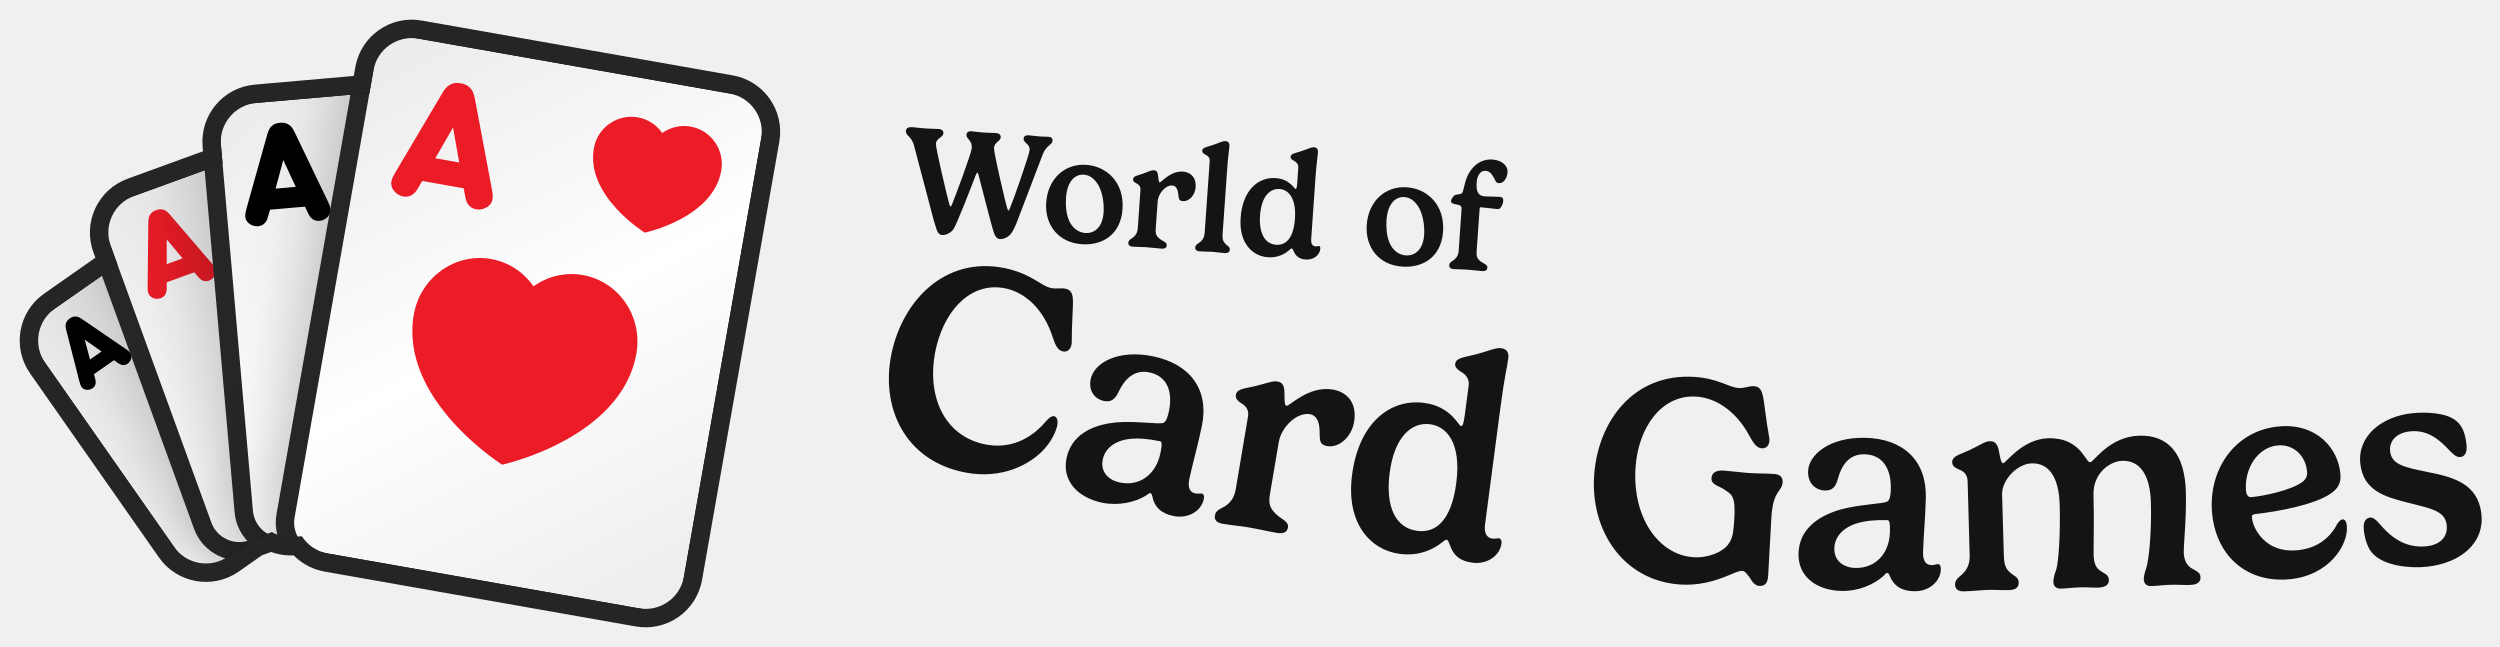
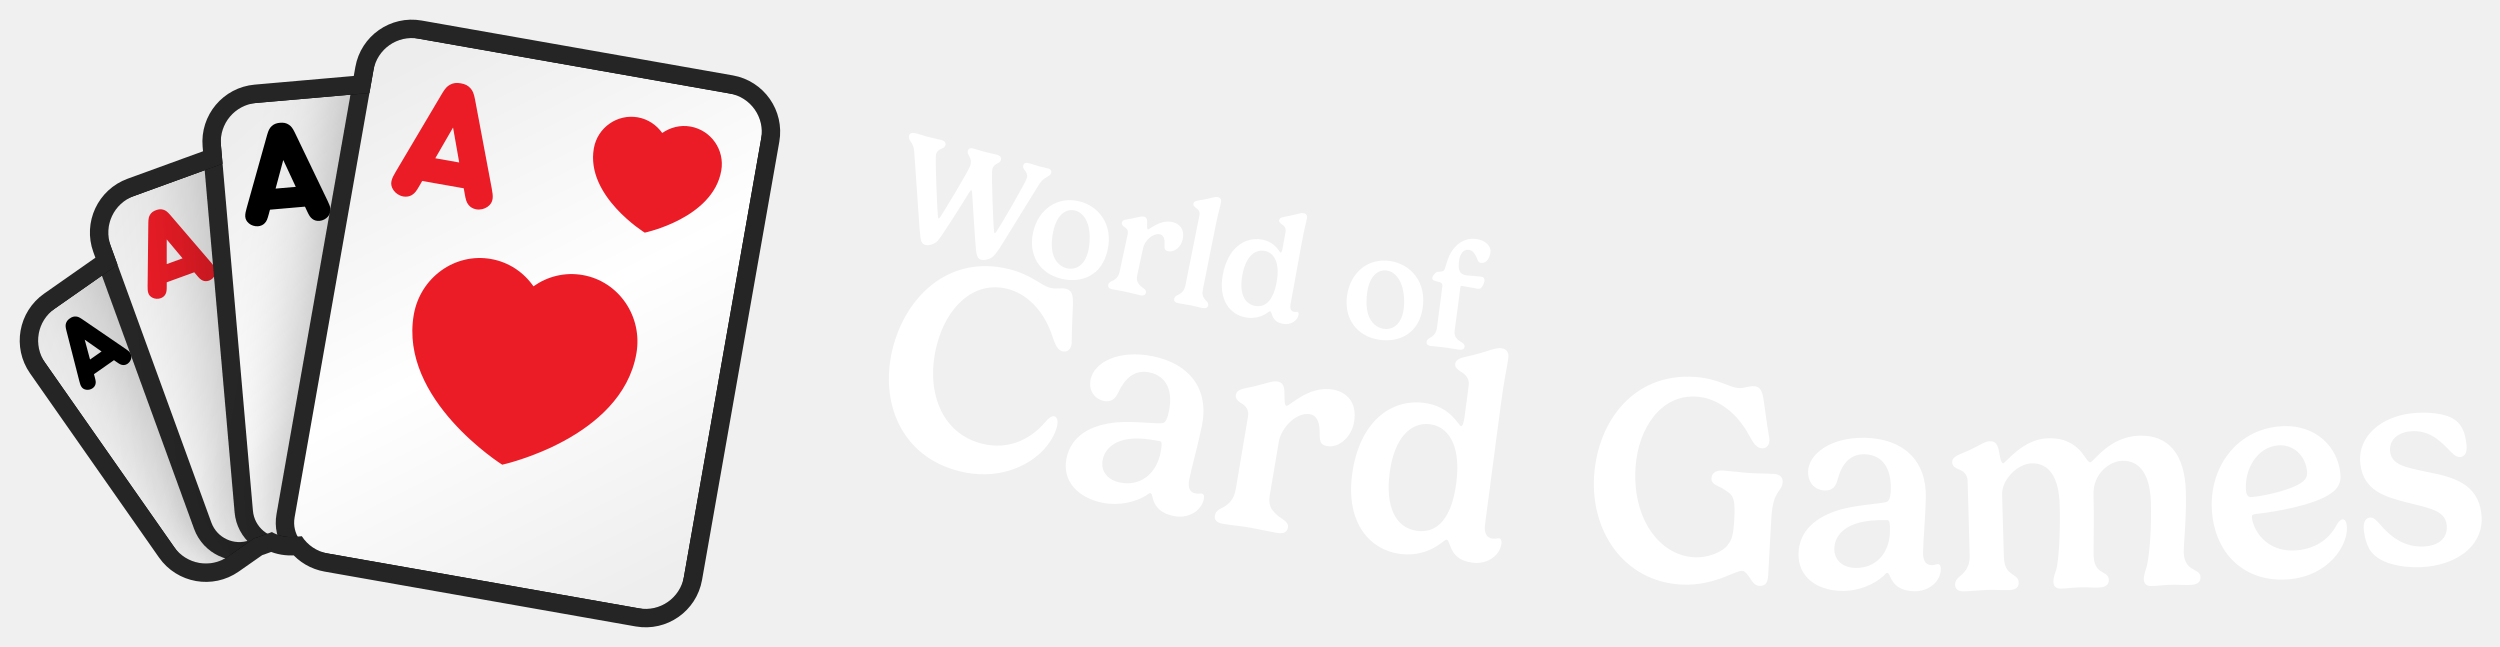
<svg xmlns="http://www.w3.org/2000/svg" xmlns:xlink="http://www.w3.org/1999/xlink" viewBox="-3 -3 409.77 106" width="409.77" height="106">
  <defs>
    <rect id="path-1" x="0" y="0" width="5464" height="1280" />
    <rect id="path-3" x="0" y="0" width="1279.966" height="1280" />
    <path d="M654.667,7.381 L1041.451,230.691 C1067.755,245.877 1076.767,279.512 1061.581,305.816 L747.051,850.597 C731.865,876.902 698.23,885.914 671.926,870.727 L285.142,647.418 C271.344,639.451 262.304,626.408 259.019,612.01 L248.673,609.238 C237.588,606.268 228.207,600.115 221.247,592.027 L200.473,592.025 C198.498,592.025 196.547,591.921 194.626,591.718 L151.468,603.281 C122.13,611.142 91.974,593.731 84.112,564.393 L1.886,257.522 C-5.975,228.183 11.436,198.027 40.774,190.166 L145.477,162.11 L145.477,133.795 C145.477,103.422 170.1,78.799 200.473,78.799 L333.867,78.799 L340.716,53.24 C348.577,23.901 378.734,6.491 408.072,14.352 L563.147,55.903 L579.542,27.511 C594.728,1.207 628.363,-7.806 654.667,7.381 Z" id="path-5" />
    <filter x="-59.0%" y="-44.4%" width="218.0%" height="188.8%" filterUnits="objectBoundingBox" id="filter-7">
      <feOffset dx="0" dy="0" in="SourceAlpha" result="shadowOffsetOuter1" />
      <feGaussianBlur stdDeviation="64" in="shadowOffsetOuter1" result="shadowBlurOuter1" />
      <feColorMatrix values="0 0 0 0 0   0 0 0 0 0   0 0 0 0 0  0 0 0 0.32 0" type="matrix" in="shadowBlurOuter1" result="shadowMatrixOuter1" />
      <feMerge>
        <feMergeNode in="shadowMatrixOuter1" />
        <feMergeNode in="SourceGraphic" />
      </feMerge>
    </filter>
    <linearGradient x1="21.639%" y1="0%" x2="78.361%" y2="100%" id="linearGradient-8">
      <stop stop-color="#EDEDED" offset="0%" />
      <stop stop-color="#FFFFFF" offset="50.295%" />
      <stop stop-color="#EEEEEE" offset="100%" />
    </linearGradient>
    <filter x="-49.2%" y="-37.0%" width="198.3%" height="174.0%" filterUnits="objectBoundingBox" id="filter-9">
      <feOffset dx="0" dy="0" in="SourceAlpha" result="shadowOffsetOuter1" />
      <feGaussianBlur stdDeviation="64" in="shadowOffsetOuter1" result="shadowBlurOuter1" />
      <feColorMatrix values="0 0 0 0 0   0 0 0 0 0   0 0 0 0 0  0 0 0 0.32 0" type="matrix" in="shadowBlurOuter1" result="shadowMatrixOuter1" />
      <feMerge>
        <feMergeNode in="shadowMatrixOuter1" />
        <feMergeNode in="SourceGraphic" />
      </feMerge>
    </filter>
    <linearGradient x1="21.639%" y1="0%" x2="78.361%" y2="100%" id="linearGradient-10">
      <stop stop-color="#EDEDED" offset="0%" />
      <stop stop-color="#FFFFFF" offset="50.295%" />
      <stop stop-color="#EEEEEE" offset="100%" />
    </linearGradient>
    <filter x="-41.0%" y="-30.9%" width="181.9%" height="161.7%" filterUnits="objectBoundingBox" id="filter-11">
      <feOffset dx="0" dy="0" in="SourceAlpha" result="shadowOffsetOuter1" />
      <feGaussianBlur stdDeviation="64" in="shadowOffsetOuter1" result="shadowBlurOuter1" />
      <feColorMatrix values="0 0 0 0 0   0 0 0 0 0   0 0 0 0 0  0 0 0 0.32 0" type="matrix" in="shadowBlurOuter1" result="shadowMatrixOuter1" />
      <feMerge>
        <feMergeNode in="shadowMatrixOuter1" />
        <feMergeNode in="SourceGraphic" />
      </feMerge>
    </filter>
    <linearGradient x1="21.639%" y1="0%" x2="78.361%" y2="100%" id="linearGradient-12">
      <stop stop-color="#EDEDED" offset="0%" />
      <stop stop-color="#FFFFFF" offset="50.295%" />
      <stop stop-color="#EEEEEE" offset="100%" />
    </linearGradient>
    <filter x="-34.1%" y="-25.7%" width="168.3%" height="151.4%" filterUnits="objectBoundingBox" id="filter-13">
      <feOffset dx="0" dy="0" in="SourceAlpha" result="shadowOffsetOuter1" />
      <feGaussianBlur stdDeviation="64" in="shadowOffsetOuter1" result="shadowBlurOuter1" />
      <feColorMatrix values="0 0 0 0 0   0 0 0 0 0   0 0 0 0 0  0 0 0 0.32 0" type="matrix" in="shadowBlurOuter1" result="shadowMatrixOuter1" />
      <feMerge>
        <feMergeNode in="shadowMatrixOuter1" />
        <feMergeNode in="SourceGraphic" />
      </feMerge>
    </filter>
    <linearGradient x1="21.639%" y1="0%" x2="78.361%" y2="100%" id="linearGradient-14">
      <stop stop-color="#EDEDED" offset="0%" />
      <stop stop-color="#FFFFFF" offset="50.295%" />
      <stop stop-color="#EEEEEE" offset="100%" />
    </linearGradient>
  </defs>
  <g transform="translate(-11.594,-23.478) scale(0.11594)">
    <mask id="mask-4" fill="white">
      <use xlink:href="#path-3" />
    </mask>
    <g id="Mask" />
    <g id="Group" stroke-width="1" fill-rule="evenodd" mask="url(#mask-4)">
      <g transform="translate(700.504, 678.0126) rotate(-20) translate(-700.504, -678.0126)translate(166.0272, 238.9585)">
        <g transform="translate(-0, -0)">
          <mask id="mask-6" fill="white">
            <use xlink:href="#path-5" />
          </mask>
          <path stroke="#252525" stroke-width="26" d="M661.167,-3.877 L1047.951,219.432 C1080.473,238.209 1091.616,279.794 1072.839,312.316 L758.31,857.097 C739.533,889.619 697.948,900.762 665.426,881.986 L278.642,658.676 C264.448,650.481 253.966,637.684 248.632,622.685 L245.308,621.795 C234.009,618.767 223.884,612.979 215.705,605.026 L200.473,605.025 C198.91,605.025 197.353,604.972 195.803,604.861 L154.833,615.838 C118.559,625.557 81.275,604.031 71.555,567.758 L-10.671,260.886 C-20.39,224.613 1.136,187.328 37.41,177.609 L132.477,152.135 L132.477,133.795 C132.477,96.242 162.92,65.799 200.473,65.799 L323.892,65.799 L328.159,49.875 C337.879,13.602 375.163,-7.925 411.436,1.795 L556.877,40.764 L568.283,21.011 C587.06,-11.511 628.645,-22.654 661.167,-3.877 Z" />
          <g mask="url(#mask-6)">
            <g transform="translate(-12.346, -20.1207)">
              <g id="small_spade_1" filter="url(#filter-7)" transform="translate(210.9129, 389.3938) rotate(-15) translate(-210.9129, -389.3938)translate(49.8576, 175.5497)">
                <rect id="Background" stroke="#252525" stroke-width="26" fill="url(#linearGradient-8)" x="-13" y="-13" width="348.11" height="453.688" rx="54.996" />
                <path d="M243.897,27.593 C243.897,27.593 294.439,46.921 294.501,83.212 C294.501,98.995 281.209,111.813 264.79,111.831 C259.556,111.836 254.629,110.478 250.35,108.157 L256.538,128.766 L231.229,128.766 L237.404,108.197 C233.153,110.517 228.26,111.881 223.047,111.892 C206.62,111.901 193.284,99.118 193.266,83.326 C193.205,47.045 243.897,27.593 243.897,27.593 Z" id="Spade-small" fill="#000000" />
                <path d="M24.778,103.856 L51.007,34.253 C52.733,29.769 54.044,27.838 56.046,26.251 C58.462,24.32 61.015,23.561 64.605,23.561 C68.194,23.561 70.748,24.32 73.164,26.251 C75.165,27.838 76.477,29.769 78.202,34.253 L104.431,103.856 C106.709,109.926 108.228,114.686 103.603,119.308 C101.463,121.446 98.219,122.895 94.906,122.895 C92.214,122.895 89.798,121.998 88.073,120.412 C86.002,118.549 85.105,116.687 83.31,111.72 L81.861,107.719 L47.349,107.719 L45.899,111.72 C44.105,116.687 43.207,118.549 41.137,120.412 C39.411,121.998 36.995,122.895 34.303,122.895 C30.99,122.895 27.746,121.446 25.606,119.308 C20.982,114.686 22.5,109.926 24.778,103.856 Z M74.544,87.576 L64.605,60.259 L54.665,87.576 L74.544,87.576 Z" id="A" fill="#000000" />
              </g>
              <g id="small_diamond_1" filter="url(#filter-9)" transform="translate(351.0898, 355.5329) rotate(-360) translate(-351.0898, -355.5329)translate(157.8235, 98.9199)">
                <rect id="Background" stroke="#252525" stroke-width="26" fill="url(#linearGradient-10)" x="-13" y="-13" width="412.533" height="539.226" rx="54.996" />
                <polygon id="Diamond-small" fill="#EB1B28" points="300.954 22.074 353.401 93.826 300.954 165.557 248.485 93.826" />
                <path d="M29.802,125.878 L61.277,42.355 C63.348,36.974 64.921,34.657 67.323,32.753 C70.222,30.435 73.287,29.524 77.594,29.524 C81.901,29.524 84.966,30.435 87.865,32.753 C90.267,34.657 91.841,36.974 93.911,42.355 L125.386,125.878 C128.119,133.163 129.942,138.875 124.392,144.421 C121.824,146.987 117.932,148.725 113.956,148.725 C110.725,148.725 107.826,147.649 105.756,145.745 C103.271,143.51 102.194,141.275 100.041,135.315 L98.301,130.514 L56.887,130.514 L55.148,135.315 C52.994,141.275 51.917,143.51 49.432,145.745 C47.362,147.649 44.463,148.725 41.232,148.725 C37.257,148.725 33.364,146.987 30.796,144.421 C25.247,138.875 27.069,133.163 29.802,125.878 Z M89.521,106.343 L77.594,73.562 L65.667,106.343 L89.521,106.343 Z" id="A" fill="#EB1B28" />
              </g>
              <g id="small_clover_1" filter="url(#filter-11)" transform="translate(511.6136, 377.7066) rotate(-345) translate(-511.6136, -377.7066)translate(279.6941, 69.771)">
                <rect id="Background" stroke="#252525" stroke-width="26" fill="url(#linearGradient-12)" x="-13" y="-13" width="489.839" height="641.871" rx="54.996" />
                <path d="M347.866,39.734 C367.599,39.734 383.595,55.536 383.595,75.06 C383.595,84.425 379.905,92.946 373.883,99.274 C378.307,97.333 383.203,96.253 388.353,96.253 C408.072,96.253 424.081,112.082 424.081,131.58 C424.081,151.104 408.072,166.919 388.353,166.919 C372.39,166.919 358.858,156.556 354.282,142.251 C354.334,142.684 354.408,143.092 354.506,143.474 C358.945,160.826 367.798,185.424 367.798,185.424 L328,185.424 C328,185.424 336.827,160.734 341.253,143.474 C341.354,143.079 341.428,142.656 341.479,142.206 C336.916,156.534 323.372,166.919 307.393,166.919 C287.646,166.919 271.677,151.104 271.677,131.58 C271.677,112.082 287.646,96.253 307.393,96.253 C312.539,96.253 317.432,97.331 321.855,99.271 C315.837,92.944 312.15,84.424 312.15,75.06 C312.15,55.536 328.133,39.734 347.866,39.734 Z" id="Clover-small" fill="#000000" />
                <path d="M28.576,146.475 L66.345,46.247 C68.83,39.79 70.719,37.009 73.601,34.724 C77.08,31.943 80.758,30.85 85.926,30.85 C91.095,30.85 94.772,31.943 98.251,34.724 C101.133,37.009 103.022,39.79 105.507,46.247 L143.276,146.475 C146.556,155.216 148.743,162.07 142.084,168.726 C139.003,171.805 134.331,173.891 129.56,173.891 C125.684,173.891 122.205,172.6 119.72,170.315 C116.738,167.633 115.446,164.951 112.862,157.799 L110.775,152.038 L61.078,152.038 L58.99,157.799 C56.406,164.951 55.114,167.633 52.132,170.315 C49.647,172.6 46.168,173.891 42.292,173.891 C37.521,173.891 32.85,171.805 29.768,168.726 C23.109,162.07 25.296,155.216 28.576,146.475 Z M100.239,123.032 L85.926,83.696 L71.613,123.032 L100.239,123.032 Z" id="A" fill="#000000" />
              </g>
              <g id="small_heart_1" filter="url(#filter-13)" transform="translate(675.6425, 459.1748) rotate(-330) translate(-675.6425, -459.1748)translate(397.3371, 89.6494)">
                <rect id="Background" stroke="#252525" stroke-width="26" fill="url(#linearGradient-14)" x="-13" y="-13" width="582.611" height="765.051" rx="54.996" />
                <path d="M341.635,288.824 C315.976,288.845 292.736,299.456 275.815,316.611 C258.851,299.507 235.579,288.948 209.909,288.989 C158.08,289.041 116.117,332.207 116.16,385.365 C116.309,507.485 276.113,572.616 276.113,572.616 C276.113,572.616 435.789,507.092 435.619,384.932 C435.544,331.774 393.497,288.752 341.635,288.824" id="Heart-big" fill="#EB1B28" />
                <path d="M417.458,71.521 C407.751,61.933 394.392,55.711 379.689,55.711 C350.027,55.745 325.983,79.908 326.015,109.677 C326.095,178.084 417.593,214.563 417.593,214.563 C417.593,214.563 508.981,177.883 508.901,109.459 C508.854,79.674 484.777,55.594 455.084,55.627 C440.412,55.627 427.165,61.899 417.458,71.521 Z" id="Heart-small" fill="#EB1B28" />
                <path d="M56.059,190.564 L101.383,70.289 C104.365,62.541 106.631,59.203 110.09,56.462 C114.264,53.124 118.677,51.813 124.88,51.813 C131.082,51.813 135.495,53.124 139.67,56.462 C143.129,59.203 145.395,62.541 148.377,70.289 L193.701,190.564 C197.637,201.054 200.261,209.278 192.269,217.265 C188.572,220.96 182.966,223.464 177.241,223.464 C172.589,223.464 168.415,221.914 165.433,219.172 C161.855,215.954 160.304,212.735 157.203,204.153 L154.698,197.239 L95.061,197.239 L92.556,204.153 C89.455,212.735 87.905,215.954 84.327,219.172 C81.345,221.914 77.17,223.464 72.518,223.464 C66.793,223.464 61.187,220.96 57.49,217.265 C49.499,209.278 52.123,201.054 56.059,190.564 Z M142.055,162.432 L124.88,115.228 L107.704,162.432 L142.055,162.432 Z" id="A" fill="#EB1B28" />
              </g>
            </g>
          </g>
        </g>
      </g>
    </g>
  </g>
-   <path fill="#141414" d="M156.9 25.78C157.02 25.47 157.13 25.3 157.19 25.3C157.26 25.3 157.32 25.41 157.37 25.6C157.84 27.34 159.58 34.31 159.95 35.27C160.17 35.82 160.42 36.16 160.92 36.19C161.23 36.22 162.21 36.03 162.79 35.2C163.11 34.75 163.55 33.78 163.86 32.93L167.9 22.34C168.5 20.75 169.46 20.82 169.52 20.05C169.54 19.69 169.32 19.45 168.89 19.42C168.47 19.39 167.92 19.4 167.48 19.37C167.01 19.34 166.04 19.21 165.63 19.18C165.02 19.14 164.8 19.39 164.78 19.73C164.73 20.46 165.83 20.54 165.76 21.6C165.7 22.42 163 30.09 162.54 31.12C162.42 31.36 162.34 31.52 162.28 31.52C162.24 31.52 162.2 31.43 162.13 31.26C161.82 30.37 159.87 21.95 159.92 21.27C159.99 20.25 160.98 20.19 161.02 19.52C161.06 19.05 160.72 18.84 160.19 18.8C159.64 18.76 158.97 18.78 158.12 18.72C157.66 18.68 156.67 18.55 156.24 18.52C155.67 18.48 155.44 18.74 155.41 19.07C155.36 19.79 156.37 19.99 156.28 21.25C156.22 22.19 153.41 29.63 153.05 30.48C152.99 30.62 152.88 30.86 152.8 30.86C152.75 30.85 152.69 30.75 152.66 30.65C152.33 29.7 150.36 21.21 150.4 20.59C150.47 19.58 151.58 19.55 151.63 18.86C151.66 18.46 151.42 18.18 150.83 18.14C150.28 18.11 149.42 18.11 148.51 18.04C147.63 17.98 147.18 17.89 146.68 17.85C145.9 17.8 145.52 17.95 145.48 18.48C145.46 18.84 145.73 19.16 145.93 19.33C146.42 19.79 146.67 20.32 146.82 20.88L150.03 33.04C150.22 33.71 150.47 34.53 150.51 34.61C150.69 35.14 150.97 35.5 151.47 35.53C151.77 35.55 152.72 35.37 153.3 34.54C153.78 33.84 156.19 27.67 156.9 25.78ZM174.68 25.63C175.69 25.7 176.68 26.45 177.3 27.89C177.76 28.99 177.98 30.51 177.89 31.82C177.72 34.34 176.32 35.29 174.87 35.19C173.85 35.12 172.78 34.48 172.18 33.05C171.71 31.89 171.65 30.47 171.73 29.39C171.92 26.68 173.23 25.52 174.68 25.63ZM168.48 30.19C168.22 33.9 170.49 36.76 174.32 37.03C177.74 37.27 180.71 35.41 180.99 31.28C181.3 26.94 178.45 24.26 175.06 24.02C171.52 23.77 168.75 26.3 168.48 30.19ZM189.17 27.41C189.7 27.45 190.02 27.93 190.11 28.7C190.22 29.48 190.17 29.92 190.88 29.97C191.96 30.05 192.89 28.93 192.97 27.71C193.1 25.96 192.03 25.21 190.9 25.13C188.81 24.98 187.36 26.91 187.1 26.89C186.89 26.88 186.89 26.24 186.8 25.65C186.72 25.11 186.51 24.93 186.12 24.91C185.71 24.88 185.3 25.12 184.24 25.5C183.41 25.79 182.76 25.84 182.72 26.39C182.7 26.68 182.91 26.86 183.16 27C183.58 27.2 183.97 27.47 183.93 28.12L183.5 34.3C183.45 34.93 183.32 35.46 182.67 35.96C182.42 36.14 181.97 36.32 181.94 36.79C181.92 37.1 182.07 37.39 182.67 37.43C183.7 37.5 184.02 37.46 184.79 37.51C185.84 37.59 186.67 37.71 187.33 37.75C188 37.8 188.21 37.55 188.24 37.2C188.27 36.69 187.6 36.54 187.23 36.25C186.58 35.78 186.37 35.4 186.43 34.54L186.75 30.03C186.83 28.78 187.99 27.33 189.17 27.41ZM198.51 20.93C198.55 20.41 198.31 20.16 197.86 20.13C197.38 20.09 196.75 20.47 195.56 20.85C194.73 21.11 194.09 21.18 194.05 21.7C194.03 22 194.27 22.17 194.52 22.32C194.94 22.51 195.32 22.82 195.28 23.39L194.46 35.07C194.42 35.7 194.28 36.22 193.64 36.73C193.39 36.91 192.94 37.09 192.91 37.56C192.89 37.87 193.04 38.15 193.63 38.2C194.43 38.25 195.01 38.23 195.76 38.28C196.36 38.32 197.12 38.44 197.66 38.48C198.33 38.52 198.55 38.28 198.57 37.92C198.61 37.43 198.2 37.33 197.88 36.99C197.53 36.64 197.33 36.27 197.39 35.42L198.11 25.18C198.31 22.29 198.44 21.97 198.51 20.93ZM206.17 37.12C204.31 36.99 203.33 35.22 203.53 32.31C203.75 29.18 205.16 27.87 206.73 27.98C208.08 28.07 209.5 29.31 209.25 32.86C209.02 36.12 207.73 37.23 206.17 37.12ZM211.05 39.54C212.27 39.62 213.34 38.83 213.41 37.76C213.43 37.48 213.31 37.33 213.21 37.32C213.02 37.31 212.9 37.4 212.59 37.38C212.05 37.34 211.87 36.81 211.91 36.26L212.61 26.2C212.82 23.3 212.95 22.99 213.02 21.94C213.06 21.42 212.82 21.17 212.37 21.14C211.89 21.11 211.24 21.48 210.04 21.86C209.21 22.13 208.57 22.19 208.54 22.71C208.52 23.01 208.78 23.18 209.03 23.33C209.45 23.53 209.84 23.89 209.8 24.48L209.62 27.06C209.56 27.83 209.48 27.98 209.35 27.98C209.14 27.96 208.4 26.35 206.1 26.19C203.24 25.99 200.66 28.17 200.35 32.68C200.05 36.84 202.28 38.99 204.8 39.16C206.47 39.28 207.55 38.62 208.14 38.14C208.45 37.9 208.61 37.71 208.72 37.72C208.84 37.73 208.91 37.89 209 38.07C209.39 39.07 210.03 39.47 211.05 39.54ZM227.21 29.3C228.23 29.37 229.21 30.12 229.83 31.56C230.29 32.67 230.52 34.19 230.43 35.49C230.25 38.02 228.85 38.96 227.4 38.86C226.39 38.79 225.31 38.16 224.72 36.72C224.25 35.57 224.19 34.14 224.26 33.07C224.45 30.35 225.76 29.2 227.21 29.3ZM221.02 33.86C220.76 37.58 223.02 40.44 226.85 40.7C230.27 40.94 233.24 39.08 233.53 34.96C233.83 30.61 230.98 27.93 227.6 27.7C224.06 27.45 221.29 29.97 221.02 33.86ZM239.52 31.27C239.53 31 239.65 30.97 239.72 30.97C240.14 31 242.12 31.25 242.42 31.27C242.6 31.28 242.75 31.25 242.86 31.15C243.17 30.88 243.37 30.3 243.39 29.93C243.43 29.46 243.18 29.28 242.78 29.26C242.46 29.23 240.84 29.22 240.4 29.19C239.24 29.11 238.93 28.38 239.04 26.89C239.12 25.75 239.65 24.94 240.49 25C241.22 25.05 241.57 25.61 241.9 26.21C242.1 26.58 242.17 26.98 242.64 27.02C243.56 27.08 244.04 26.09 244.1 25.19C244.17 24.25 243.25 23.26 241.64 23.15C239.56 23 238.09 24.42 237.4 26.15C237.03 27.09 236.87 28.36 236.66 28.62C236.35 28.93 235.84 28.82 235.51 28.95C235.27 29.08 234.87 29.56 234.84 29.93C234.81 30.37 235.24 30.42 236.08 30.58C236.43 30.67 236.59 30.86 236.56 31.27L236.1 37.98C236.05 38.61 235.92 39.13 235.27 39.64C235.02 39.82 234.57 40 234.54 40.47C234.52 40.78 234.67 41.06 235.27 41.11C236.05 41.16 236.68 41.14 237.39 41.19C238.44 41.27 239.22 41.38 239.89 41.43C240.56 41.48 240.77 41.23 240.8 40.87C240.83 40.36 240.16 40.19 239.78 39.92C239.14 39.44 238.97 39.07 239.03 38.22Z" />
-   <path fill="#141414" d="M143.32 54.11C141.12 62.9 144.69 71.84 154.23 74.23C160.24 75.74 165.06 73.67 167.77 71.02C169.08 69.7 169.93 68.19 170.26 66.89C170.42 66.25 170.39 65.38 169.81 65.23C169.35 65.12 168.86 65.58 168.38 66.11C166.41 68.49 162.82 70.94 157.95 69.72C151.32 68.06 148.65 61.14 150.53 53.63C152.08 47.44 156.53 42.94 162.14 44.35C165.29 45.14 167.87 47.8 169.24 51.4C169.82 52.92 170.06 54.31 171.17 54.59C171.77 54.74 172.39 54.45 172.6 53.59C172.75 52.99 172.61 52.17 172.77 49.2C172.86 46.27 173.2 44.71 171.72 44.34C170.91 44.13 170.12 44.43 169.15 44.18C167.64 43.81 166.11 42.05 162.43 41.12C152.7 38.68 145.49 45.45 143.32 54.11ZM187.21 71.24C186.48 74.82 183.76 76.75 180.58 76.09C178.57 75.68 177.35 74.26 177.75 72.32C178.09 70.66 179.53 69.25 182.17 68.94C183.59 68.79 185.2 68.92 187.14 69.32C187.45 69.38 187.5 69.83 187.21 71.24ZM180.12 66.22C175.73 66.61 172.57 68.45 171.81 72.12C171.05 75.87 173.71 78.58 177.66 79.4C180.33 79.94 183.08 79.34 184.91 78.18C185.13 78.03 185.38 77.79 185.54 77.82C185.71 77.85 185.81 78.07 185.86 78.3C186.21 80.15 187.37 81.17 189.36 81.58C191.7 82.06 193.9 80.81 194.32 78.79C194.43 78.26 194.25 77.95 194.06 77.91C193.71 77.84 193.44 77.98 192.87 77.86C191.84 77.65 191.72 76.6 191.93 75.57C192.37 73.44 193.37 69.89 193.99 66.85C195.24 60.79 192.01 56.64 185.98 55.4C180.25 54.23 176.32 56.47 175.77 59.16C175.35 61.22 176.61 62.45 177.92 62.72C179.2 62.98 179.82 62.33 180.34 61.24C181.3 59.2 182.86 57.52 185.37 58.03C188.45 58.67 189.22 61.36 188.6 64.38C188.29 65.85 187.98 66.18 187.69 66.31C187.04 66.6 183.34 65.98 180.12 66.22ZM211.73 64.89C212.74 65.07 213.25 66.05 213.29 67.53C213.35 69.04 213.16 69.88 214.53 70.12C216.58 70.46 218.56 68.49 218.94 66.19C219.51 62.84 217.6 61.21 215.46 60.85C211.48 60.18 208.36 63.6 207.87 63.52C207.46 63.45 207.57 62.23 207.52 61.08C207.46 60.03 207.09 59.65 206.36 59.53C205.58 59.4 204.74 59.79 202.64 60.31C201 60.71 199.74 60.69 199.57 61.73C199.47 62.29 199.84 62.67 200.3 62.99C201.07 63.43 201.77 64.04 201.56 65.26L199.58 77.01C199.37 78.21 199.02 79.2 197.69 80.04C197.17 80.34 196.28 80.6 196.13 81.49C196.03 82.08 196.27 82.66 197.41 82.85C199.36 83.18 199.99 83.16 201.45 83.41C203.45 83.75 205.01 84.13 206.26 84.34C207.53 84.56 207.99 84.13 208.11 83.44C208.27 82.48 207.01 82.07 206.36 81.45C205.2 80.43 204.87 79.65 205.15 78.03L206.6 69.45C207 67.08 209.49 64.52 211.73 64.89ZM229.28 84.01C225.73 83.54 224.05 80.05 224.78 74.48C225.57 68.49 228.44 66.14 231.42 66.54C234 66.88 236.58 69.41 235.69 76.21C234.86 82.44 232.27 84.41 229.28 84.01ZM238.35 89.23C240.7 89.54 242.83 88.14 243.1 86.1C243.18 85.56 242.95 85.26 242.76 85.24C242.4 85.19 242.17 85.35 241.57 85.27C240.53 85.13 240.26 84.09 240.4 83.04L242.93 63.82C243.66 58.27 243.96 57.69 244.22 55.7C244.35 54.7 243.91 54.19 243.06 54.07C242.14 53.95 240.85 54.6 238.51 55.18C236.88 55.6 235.65 55.65 235.52 56.65C235.44 57.21 235.93 57.57 236.39 57.89C237.18 58.31 237.88 59.05 237.73 60.19L237.08 65.12C236.88 66.58 236.7 66.87 236.46 66.84C236.06 66.79 234.82 63.61 230.44 63.04C224.96 62.31 219.76 66.18 218.62 74.8C217.57 82.76 221.6 87.14 226.4 87.78C229.6 88.2 231.75 87.06 232.95 86.21C233.56 85.78 233.89 85.44 234.1 85.47C234.34 85.5 234.44 85.83 234.59 86.18C235.22 88.14 236.41 88.98 238.35 89.23ZM272.41 92.81C275.46 93.01 278.07 92.21 279.87 91.49C281.1 91.02 281.99 90.53 282.59 90.57C283.04 90.6 283.43 91.18 283.83 91.73C284.3 92.58 284.8 92.99 285.32 93.03C286.42 93.1 286.75 92.43 286.82 91.31C286.92 89.86 287.19 84.13 287.35 81.7C287.65 77.24 289.08 77.65 289.19 76.05C289.24 75.31 288.82 74.76 287.85 74.69C286.2 74.58 285.07 74.63 283.57 74.52C282.48 74.45 280.77 74.22 279.53 74.13C278.24 74.05 277.59 74.51 277.53 75.36C277.45 76.53 278.81 76.62 279.68 77.28C280.84 78.08 281.53 78.17 281.25 82.36C281.1 84.51 280.96 85.29 280.25 86.25C279.4 87.44 277.03 88.5 274.55 88.33C268.93 87.95 264.52 81.93 265.08 73.59C265.52 67.11 269.31 61.62 275.08 62.01C278.32 62.23 281.33 64.39 283.31 67.68C284.15 69.08 284.64 70.41 285.78 70.48C286.4 70.53 286.96 70.13 287.02 69.25C287.06 68.63 286.77 67.85 286.4 64.9C285.97 62 286.03 60.4 284.51 60.3C283.67 60.24 282.95 60.67 281.95 60.6C280.4 60.5 278.58 59.03 274.79 58.78C264.78 58.11 258.89 66.04 258.29 74.95C257.68 83.99 263.06 92.18 272.41 92.81ZM306.78 84.12C306.7 87.78 304.37 90.16 301.13 90.09C299.07 90.04 297.62 88.86 297.66 86.88C297.7 85.18 298.86 83.54 301.41 82.76C302.78 82.36 304.39 82.2 306.37 82.25C306.68 82.26 306.81 82.69 306.78 84.12ZM298.91 80.45C294.65 81.62 291.87 84 291.79 87.75C291.7 91.57 294.81 93.77 298.84 93.86C301.56 93.92 304.17 92.83 305.76 91.36C305.95 91.17 306.15 90.89 306.32 90.9C306.48 90.9 306.62 91.09 306.71 91.31C307.39 93.07 308.71 93.87 310.74 93.91C313.13 93.97 315.08 92.34 315.12 90.28C315.13 89.73 314.9 89.47 314.71 89.46C314.35 89.45 314.11 89.64 313.54 89.63C312.49 89.6 312.17 88.59 312.2 87.54C312.25 85.37 312.59 81.7 312.66 78.59C312.8 72.41 308.89 68.9 302.73 68.76C296.88 68.63 293.42 71.54 293.36 74.28C293.31 76.39 294.77 77.37 296.11 77.4C297.42 77.43 297.92 76.68 298.23 75.52C298.81 73.33 300.04 71.4 302.6 71.46C305.75 71.53 306.99 74.04 306.92 77.12C306.88 78.63 306.63 79.01 306.37 79.19C305.78 79.58 302.03 79.64 298.91 80.45ZM339.61 72.77C339.3 72.78 339.07 72.33 338.55 71.63C337.16 69.61 335.12 68.76 332.74 68.83C328.46 68.95 325.78 72.92 325.33 72.93C324.94 72.94 324.81 71.73 324.57 70.61C324.3 69.59 323.84 69.29 323.12 69.32C322.33 69.34 321.73 69.88 319.77 70.8C318.24 71.51 316.95 71.73 316.98 72.79C317 73.41 317.51 73.7 317.97 73.9C318.74 74.19 319.47 74.63 319.51 75.87L319.84 87.78C319.88 89 319.74 90.03 318.64 91.11C318.23 91.51 317.43 91.94 317.45 92.84C317.47 93.44 317.82 93.96 318.91 93.93C320.4 93.88 321.56 93.73 322.92 93.69C324.09 93.66 325.05 93.75 326.29 93.72C327.53 93.68 327.9 93.17 327.88 92.48C327.86 91.55 327.11 91.43 326.45 90.82C325.76 90.22 325.48 89.56 325.44 87.91L325.16 78.05C325.09 75.64 327.69 73.01 329.99 72.95C332.76 72.87 334.47 75.07 334.6 79.77C334.73 84.45 334.43 88.93 334.04 90.35C333.88 90.81 333.55 91.63 333.57 92.39C333.58 92.99 333.91 93.5 334.82 93.48C336.01 93.45 336.53 93.31 337.99 93.27C339.21 93.24 339.85 93.34 340.93 93.31C342.19 93.27 342.68 92.78 342.66 92.06C342.64 91.16 341.94 91.06 341.14 90.48C340.43 89.95 340.19 89 340.16 88.07C340.12 86.5 340.27 82.45 340.14 78.06C340.05 74.65 342.76 72.59 344.86 72.53C347.63 72.45 349.41 74.64 349.55 79.35C349.68 84.03 349.25 88.51 348.84 89.93C348.71 90.39 348.37 91.21 348.39 91.97C348.41 92.57 348.74 93.09 349.62 93.06C350.84 93.03 351.36 92.89 352.82 92.85C354.01 92.82 354.9 92.91 355.95 92.88C357.21 92.85 357.7 92.36 357.68 91.64C357.66 90.73 356.94 90.63 356.08 90.06C355.33 89.56 354.97 88.59 354.94 87.66C354.9 86.08 355.4 81.98 355.28 77.59C355.11 71.45 352.46 68.27 347.64 68.41C342.72 68.55 340.16 72.75 339.61 72.77ZM375.15 74.34C375.2 75.01 374.98 75.51 374.46 75.93C372.73 77.34 367.84 78.34 366.03 78.48C365.46 78.53 365.19 78.09 365.13 77.36C364.86 73.83 367.04 70.26 370.4 70C372.9 69.8 374.94 71.68 375.15 74.34ZM379.09 77.85C380.09 77.17 380.74 76.25 380.62 74.78C380.29 70.47 376.73 66.41 370.71 66.88C363.4 67.45 359.01 73.88 359.56 80.88C360.11 87.88 365.02 92.51 372.07 91.96C378.86 91.42 381.9 86.2 381.67 83.32C381.61 82.46 381.34 82.1 380.96 82.13C380.67 82.15 380.36 82.47 380.13 82.82C379.02 84.97 377 86.92 373.35 87.21C368.42 87.59 366.26 83.78 366.1 81.76C366.07 81.43 366.23 81.32 366.68 81.26C370.13 80.87 376.39 79.78 379.09 77.85ZM392.24 64.75C387.42 65.29 383.35 68.44 383.88 73.05C384.38 77.46 388.02 78.44 391.31 79.3C395.06 80.29 397.76 80.59 398.03 83.03C398.25 84.91 397.08 86.26 394.78 86.53C390.86 86.97 388.49 84.54 387.06 82.9C386.5 82.25 385.99 81.77 385.49 81.83C384.66 81.93 384.31 82.64 384.46 83.97C384.66 85.68 385.22 87.05 385.95 87.77C387.86 89.78 392.07 90.2 394.89 89.88C400.4 89.25 404.26 85.96 403.72 81.23C403.16 76.27 399.12 75.19 394.91 74.37C391.25 73.61 389.01 73.21 388.76 71C388.58 69.37 389.69 67.97 391.97 67.71C394.94 67.37 396.85 69.15 398.12 70.45C398.91 71.25 399.5 72 400.29 71.91C401.02 71.83 401.42 71.13 401.28 69.88C401.07 68.02 400.62 66.82 399.56 65.96C397.97 64.63 394.56 64.48 392.24 64.75Z" />
+   <path fill="#ffffff" d="M155.83 28.59C156.01 28.32 156.15 28.16 156.21 28.18C156.27 28.19 156.32 28.31 156.33 28.5C156.46 30.3 156.86 37.47 157.04 38.48C157.16 39.07 157.34 39.45 157.82 39.58C158.12 39.66 159.12 39.66 159.85 38.96C160.24 38.57 160.86 37.7 161.32 36.92L167.28 27.28C168.16 25.83 169.1 26.08 169.3 25.33C169.39 24.98 169.22 24.71 168.8 24.6C168.39 24.49 167.85 24.4 167.43 24.29C166.97 24.16 166.04 23.85 165.64 23.75C165.06 23.59 164.79 23.81 164.71 24.13C164.52 24.84 165.59 25.12 165.32 26.15C165.11 26.95 161.01 33.97 160.37 34.89C160.21 35.11 160.09 35.26 160.03 35.24C160 35.23 159.97 35.13 159.94 34.96C159.8 34.02 159.47 25.39 159.64 24.73C159.9 23.75 160.89 23.86 161.06 23.22C161.18 22.76 160.89 22.49 160.37 22.35C159.84 22.21 159.18 22.1 158.35 21.88C157.91 21.77 156.96 21.45 156.54 21.34C155.99 21.19 155.72 21.4 155.63 21.73C155.45 22.42 156.4 22.81 156.07 24.03C155.83 24.94 151.68 31.72 151.17 32.48C151.08 32.61 150.93 32.83 150.85 32.81C150.8 32.8 150.76 32.68 150.75 32.58C150.61 31.59 150.26 22.88 150.42 22.28C150.68 21.29 151.78 21.48 151.96 20.81C152.06 20.42 151.87 20.1 151.31 19.95C150.77 19.81 149.92 19.65 149.05 19.42C148.19 19.19 147.77 19.02 147.29 18.89C146.53 18.69 146.12 18.76 145.99 19.28C145.9 19.63 146.11 19.99 146.27 20.2C146.67 20.74 146.81 21.31 146.85 21.88L147.72 34.44C147.78 35.13 147.88 35.98 147.89 36.06C147.97 36.62 148.18 37.02 148.67 37.15C148.96 37.23 149.92 37.23 150.65 36.52C151.26 35.92 154.78 30.32 155.83 28.59ZM173.19 31.5C174.19 31.73 175.03 32.63 175.42 34.15C175.69 35.31 175.67 36.85 175.38 38.12C174.8 40.59 173.26 41.3 171.85 40.97C170.86 40.74 169.9 39.94 169.54 38.43C169.26 37.21 169.43 35.8 169.68 34.74C170.3 32.1 171.78 31.17 173.19 31.5ZM166.35 35.01C165.5 38.64 167.27 41.82 171.01 42.7C174.35 43.48 177.58 42.12 178.52 38.1C179.52 33.85 177.13 30.75 173.83 29.98C170.37 29.17 167.24 31.21 166.35 35.01ZM187.13 35.41C187.65 35.52 187.9 36.04 187.88 36.81C187.88 37.6 187.76 38.03 188.47 38.18C189.52 38.41 190.6 37.43 190.85 36.24C191.22 34.52 190.27 33.63 189.16 33.39C187.11 32.95 185.41 34.66 185.16 34.6C184.95 34.56 185.03 33.93 185.03 33.33C185.02 32.78 184.84 32.58 184.46 32.5C184.06 32.41 183.62 32.6 182.51 32.82C181.65 32.99 181 32.95 180.89 33.48C180.82 33.78 181.01 33.98 181.24 34.16C181.63 34.41 181.98 34.73 181.84 35.37L180.54 41.43C180.41 42.05 180.2 42.55 179.49 42.95C179.22 43.1 178.75 43.21 178.65 43.68C178.59 43.98 178.7 44.28 179.28 44.41C180.29 44.62 180.62 44.63 181.37 44.79C182.41 45.01 183.21 45.25 183.85 45.39C184.51 45.53 184.75 45.31 184.83 44.96C184.94 44.46 184.29 44.22 183.97 43.89C183.39 43.33 183.24 42.92 183.41 42.08L184.36 37.66C184.62 36.43 185.98 35.16 187.13 35.41ZM197.13 30.19C197.23 29.67 197.02 29.39 196.58 29.3C196.11 29.21 195.44 29.51 194.21 29.73C193.35 29.89 192.71 29.87 192.61 30.38C192.55 30.68 192.76 30.87 192.99 31.06C193.39 31.3 193.72 31.66 193.61 32.22L191.32 43.69C191.19 44.31 190.99 44.82 190.29 45.23C190.02 45.38 189.55 45.5 189.46 45.97C189.4 46.27 189.51 46.57 190.1 46.69C190.88 46.85 191.46 46.9 192.19 47.05C192.79 47.17 193.52 47.37 194.06 47.48C194.71 47.61 194.96 47.4 195.03 47.04C195.12 46.57 194.74 46.41 194.46 46.03C194.16 45.64 194.01 45.26 194.17 44.41L196.18 34.35C196.75 31.5 196.93 31.21 197.13 30.19ZM202.73 47.14C200.89 46.81 200.11 44.95 200.63 42.07C201.2 38.98 202.74 37.84 204.28 38.12C205.61 38.36 206.89 39.74 206.25 43.25C205.67 46.46 204.27 47.42 202.73 47.14ZM207.3 50.08C208.51 50.3 209.66 49.63 209.85 48.58C209.9 48.3 209.79 48.14 209.69 48.12C209.51 48.09 209.38 48.16 209.08 48.11C208.54 48.01 208.43 47.46 208.52 46.92L210.33 37C210.85 34.14 211.02 33.84 211.21 32.81C211.3 32.3 211.09 32.02 210.65 31.94C210.17 31.86 209.48 32.16 208.25 32.4C207.4 32.58 206.76 32.57 206.66 33.09C206.61 33.38 206.85 33.57 207.08 33.76C207.48 33.99 207.83 34.4 207.72 34.98L207.26 37.52C207.12 38.28 207.02 38.43 206.89 38.4C206.69 38.37 206.12 36.69 203.86 36.27C201.04 35.76 198.23 37.63 197.42 42.08C196.68 46.19 198.65 48.57 201.13 49.02C202.78 49.32 203.93 48.79 204.57 48.37C204.9 48.17 205.08 48 205.19 48.02C205.31 48.04 205.36 48.21 205.43 48.4C205.7 49.44 206.3 49.9 207.3 50.08ZM224.34 41.35C225.34 41.5 226.26 42.32 226.77 43.81C227.14 44.94 227.25 46.48 227.06 47.77C226.68 50.27 225.21 51.11 223.78 50.89C222.77 50.74 221.75 50.03 221.26 48.55C220.89 47.36 220.94 45.94 221.1 44.87C221.5 42.18 222.9 41.13 224.34 41.35ZM217.8 45.4C217.25 49.09 219.29 52.12 223.08 52.69C226.47 53.19 229.58 51.57 230.19 47.48C230.83 43.17 228.2 40.28 224.85 39.78C221.33 39.25 218.38 41.55 217.8 45.4ZM236.36 44.15C236.39 43.88 236.51 43.85 236.58 43.86C237 43.92 238.96 44.29 239.25 44.33C239.44 44.35 239.59 44.32 239.7 44.24C240.03 43.98 240.26 43.42 240.31 43.05C240.37 42.58 240.14 42.39 239.74 42.34C239.42 42.3 237.81 42.18 237.36 42.13C236.22 41.98 235.95 41.23 236.15 39.75C236.3 38.62 236.87 37.84 237.71 37.95C238.44 38.04 238.75 38.62 239.05 39.24C239.22 39.63 239.27 40.03 239.73 40.09C240.65 40.21 241.19 39.26 241.3 38.36C241.43 37.42 240.57 36.38 238.97 36.17C236.9 35.9 235.35 37.23 234.55 38.91C234.13 39.82 233.89 41.08 233.67 41.33C233.35 41.62 232.84 41.48 232.5 41.59C232.26 41.71 231.82 42.16 231.77 42.53C231.72 42.96 232.14 43.04 232.97 43.25C233.32 43.36 233.47 43.57 233.41 43.97L232.54 50.64C232.46 51.27 232.29 51.78 231.61 52.24C231.35 52.41 230.9 52.56 230.83 53.03C230.79 53.34 230.93 53.63 231.52 53.71C232.3 53.81 232.93 53.83 233.64 53.93C234.68 54.06 235.45 54.23 236.12 54.31C236.78 54.4 237.01 54.17 237.06 53.81C237.12 53.31 236.46 53.09 236.1 52.8C235.49 52.28 235.34 51.91 235.45 51.06Z" />
+   <path fill="#ffffff" d="M143.32 54.11C141.12 62.9 144.69 71.84 154.23 74.23C160.24 75.74 165.06 73.67 167.77 71.02C169.08 69.7 169.93 68.19 170.26 66.89C170.42 66.25 170.39 65.38 169.81 65.23C169.35 65.12 168.86 65.58 168.38 66.11C166.41 68.49 162.82 70.94 157.95 69.72C151.32 68.06 148.65 61.14 150.53 53.63C152.08 47.44 156.53 42.94 162.14 44.35C165.29 45.14 167.87 47.8 169.24 51.4C169.82 52.92 170.06 54.31 171.17 54.59C171.77 54.74 172.39 54.45 172.6 53.59C172.75 52.99 172.61 52.17 172.77 49.2C172.86 46.27 173.2 44.71 171.72 44.34C170.91 44.13 170.12 44.43 169.15 44.18C167.64 43.81 166.11 42.05 162.43 41.12C152.7 38.68 145.49 45.45 143.32 54.11ZM187.21 71.24C186.48 74.82 183.76 76.75 180.58 76.09C178.57 75.68 177.35 74.26 177.75 72.32C178.09 70.66 179.53 69.25 182.17 68.94C183.59 68.79 185.2 68.92 187.14 69.32C187.45 69.38 187.5 69.83 187.21 71.24ZM180.12 66.22C175.73 66.61 172.57 68.45 171.81 72.12C171.05 75.87 173.71 78.58 177.66 79.4C180.33 79.94 183.08 79.34 184.91 78.18C185.13 78.03 185.38 77.79 185.54 77.82C185.71 77.85 185.81 78.07 185.86 78.3C186.21 80.15 187.37 81.17 189.36 81.58C191.7 82.06 193.9 80.81 194.32 78.79C194.43 78.26 194.25 77.95 194.06 77.91C193.71 77.84 193.44 77.98 192.87 77.86C191.84 77.65 191.72 76.6 191.93 75.57C192.37 73.44 193.37 69.89 193.99 66.85C195.24 60.79 192.01 56.64 185.98 55.4C180.25 54.23 176.32 56.47 175.77 59.16C175.35 61.22 176.61 62.45 177.92 62.72C179.2 62.98 179.82 62.33 180.34 61.24C181.3 59.2 182.86 57.52 185.37 58.03C188.45 58.67 189.22 61.36 188.6 64.38C188.29 65.85 187.98 66.18 187.69 66.31C187.04 66.6 183.34 65.98 180.12 66.22ZM211.73 64.89C212.74 65.07 213.25 66.05 213.29 67.53C213.35 69.04 213.16 69.88 214.53 70.12C216.58 70.46 218.56 68.49 218.94 66.19C219.51 62.84 217.6 61.21 215.46 60.85C211.48 60.18 208.36 63.6 207.87 63.52C207.46 63.45 207.57 62.23 207.52 61.08C207.46 60.03 207.09 59.65 206.36 59.53C205.58 59.4 204.74 59.79 202.64 60.31C201 60.71 199.74 60.69 199.57 61.73C199.47 62.29 199.84 62.67 200.3 62.99C201.07 63.43 201.77 64.04 201.56 65.26L199.58 77.01C199.37 78.21 199.02 79.2 197.69 80.04C197.17 80.34 196.28 80.6 196.13 81.49C196.03 82.08 196.27 82.66 197.41 82.85C199.36 83.18 199.99 83.16 201.45 83.41C203.45 83.75 205.01 84.13 206.26 84.34C207.53 84.56 207.99 84.13 208.11 83.44C208.27 82.48 207.01 82.07 206.36 81.45C205.2 80.43 204.87 79.65 205.15 78.03L206.6 69.45C207 67.08 209.49 64.52 211.73 64.89ZM229.28 84.01C225.73 83.54 224.05 80.05 224.78 74.48C225.57 68.49 228.44 66.14 231.42 66.54C234 66.88 236.58 69.41 235.69 76.21C234.86 82.44 232.27 84.41 229.28 84.01ZM238.35 89.23C240.7 89.54 242.83 88.14 243.1 86.1C243.18 85.56 242.95 85.26 242.76 85.24C242.4 85.19 242.17 85.35 241.57 85.27C240.53 85.13 240.26 84.09 240.4 83.04L242.93 63.82C243.66 58.27 243.96 57.69 244.22 55.7C244.35 54.7 243.91 54.19 243.06 54.07C242.14 53.95 240.85 54.6 238.51 55.18C236.88 55.6 235.65 55.65 235.52 56.65C235.44 57.21 235.93 57.57 236.39 57.89C237.18 58.31 237.88 59.05 237.73 60.19L237.08 65.12C236.88 66.58 236.7 66.87 236.46 66.84C236.06 66.79 234.82 63.61 230.44 63.04C224.96 62.31 219.76 66.18 218.62 74.8C217.57 82.76 221.6 87.14 226.4 87.78C229.6 88.2 231.75 87.06 232.95 86.21C233.56 85.78 233.89 85.44 234.1 85.47C234.34 85.5 234.44 85.83 234.59 86.18C235.22 88.14 236.41 88.98 238.35 89.23ZM272.41 92.81C275.46 93.01 278.07 92.21 279.87 91.49C281.1 91.02 281.99 90.53 282.59 90.57C283.04 90.6 283.43 91.18 283.83 91.73C284.3 92.58 284.8 92.99 285.32 93.03C286.42 93.1 286.75 92.43 286.82 91.31C286.92 89.86 287.19 84.13 287.35 81.7C287.65 77.24 289.08 77.65 289.19 76.05C289.24 75.31 288.82 74.76 287.85 74.69C286.2 74.58 285.07 74.63 283.57 74.52C282.48 74.45 280.77 74.22 279.53 74.13C278.24 74.05 277.59 74.51 277.53 75.36C277.45 76.53 278.81 76.62 279.68 77.28C280.84 78.08 281.53 78.17 281.25 82.36C281.1 84.51 280.96 85.29 280.25 86.25C279.4 87.44 277.03 88.5 274.55 88.33C268.93 87.95 264.52 81.93 265.08 73.59C265.52 67.11 269.31 61.62 275.08 62.01C278.32 62.23 281.33 64.39 283.31 67.68C284.15 69.08 284.64 70.41 285.78 70.48C286.4 70.53 286.96 70.13 287.02 69.25C287.06 68.63 286.77 67.85 286.4 64.9C285.97 62 286.03 60.4 284.51 60.3C283.67 60.24 282.95 60.67 281.95 60.6C280.4 60.5 278.58 59.03 274.79 58.78C264.78 58.11 258.89 66.04 258.29 74.95C257.68 83.99 263.06 92.18 272.41 92.81ZM306.78 84.12C306.7 87.78 304.37 90.16 301.13 90.09C299.07 90.04 297.62 88.86 297.66 86.88C297.7 85.18 298.86 83.54 301.41 82.76C302.78 82.36 304.39 82.2 306.37 82.25C306.68 82.26 306.81 82.69 306.78 84.12ZM298.91 80.45C294.65 81.62 291.87 84 291.79 87.75C291.7 91.57 294.81 93.77 298.84 93.86C301.56 93.92 304.17 92.83 305.76 91.36C305.95 91.17 306.15 90.89 306.32 90.9C306.48 90.9 306.62 91.09 306.71 91.31C307.39 93.07 308.71 93.87 310.74 93.91C313.13 93.97 315.08 92.34 315.12 90.28C315.13 89.73 314.9 89.47 314.71 89.46C314.35 89.45 314.11 89.64 313.54 89.63C312.49 89.6 312.17 88.59 312.2 87.54C312.25 85.37 312.59 81.7 312.66 78.59C312.8 72.41 308.89 68.9 302.73 68.76C296.88 68.63 293.42 71.54 293.36 74.28C293.31 76.39 294.77 77.37 296.11 77.4C297.42 77.43 297.92 76.68 298.23 75.52C298.81 73.33 300.04 71.4 302.6 71.46C305.75 71.53 306.99 74.04 306.92 77.12C306.88 78.63 306.63 79.01 306.37 79.19C305.78 79.58 302.03 79.64 298.91 80.45ZM339.61 72.77C339.3 72.78 339.07 72.33 338.55 71.63C337.16 69.61 335.12 68.76 332.74 68.83C328.46 68.95 325.78 72.92 325.33 72.93C324.94 72.94 324.81 71.73 324.57 70.61C324.3 69.59 323.84 69.29 323.12 69.32C322.33 69.34 321.73 69.88 319.77 70.8C318.24 71.51 316.95 71.73 316.98 72.79C317 73.41 317.51 73.7 317.97 73.9C318.74 74.19 319.47 74.63 319.51 75.87L319.84 87.78C319.88 89 319.74 90.03 318.64 91.11C318.23 91.51 317.43 91.94 317.45 92.84C317.47 93.44 317.82 93.96 318.91 93.93C320.4 93.88 321.56 93.73 322.92 93.69C324.09 93.66 325.05 93.75 326.29 93.72C327.53 93.68 327.9 93.17 327.88 92.48C327.86 91.55 327.11 91.43 326.45 90.82C325.76 90.22 325.48 89.56 325.44 87.91L325.16 78.05C325.09 75.64 327.69 73.01 329.99 72.95C332.76 72.87 334.47 75.07 334.6 79.77C334.73 84.45 334.43 88.93 334.04 90.35C333.88 90.81 333.55 91.63 333.57 92.39C333.58 92.99 333.91 93.5 334.82 93.48C336.01 93.45 336.53 93.31 337.99 93.27C339.21 93.24 339.85 93.34 340.93 93.31C342.19 93.27 342.68 92.78 342.66 92.06C342.64 91.16 341.94 91.06 341.14 90.48C340.43 89.95 340.19 89 340.16 88.07C340.12 86.5 340.27 82.45 340.14 78.06C340.05 74.65 342.76 72.59 344.86 72.53C347.63 72.45 349.41 74.64 349.55 79.35C349.68 84.03 349.25 88.51 348.84 89.93C348.71 90.39 348.37 91.21 348.39 91.97C348.41 92.57 348.74 93.09 349.62 93.06C350.84 93.03 351.36 92.89 352.82 92.85C354.01 92.82 354.9 92.91 355.95 92.88C357.21 92.85 357.7 92.36 357.68 91.64C357.66 90.73 356.94 90.63 356.08 90.06C355.33 89.56 354.97 88.59 354.94 87.66C354.9 86.08 355.4 81.98 355.28 77.59C355.11 71.45 352.46 68.27 347.64 68.41C342.72 68.55 340.16 72.75 339.61 72.77ZM375.15 74.34C375.2 75.01 374.98 75.51 374.46 75.93C372.73 77.34 367.84 78.34 366.03 78.48C365.46 78.53 365.19 78.09 365.13 77.36C364.86 73.83 367.04 70.26 370.4 70C372.9 69.8 374.94 71.68 375.15 74.34ZM379.09 77.85C380.09 77.17 380.74 76.25 380.62 74.78C380.29 70.47 376.73 66.41 370.71 66.88C363.4 67.45 359.01 73.88 359.56 80.88C360.11 87.88 365.02 92.51 372.07 91.96C378.86 91.42 381.9 86.2 381.67 83.32C381.61 82.46 381.34 82.1 380.96 82.13C380.67 82.15 380.36 82.47 380.13 82.82C379.02 84.97 377 86.92 373.35 87.21C368.42 87.59 366.26 83.78 366.1 81.76C366.07 81.43 366.23 81.32 366.68 81.26C370.13 80.87 376.39 79.78 379.09 77.85ZM392.24 64.75C387.42 65.29 383.35 68.44 383.88 73.05C384.38 77.46 388.02 78.44 391.31 79.3C395.06 80.29 397.76 80.59 398.03 83.03C398.25 84.91 397.08 86.26 394.78 86.53C390.86 86.97 388.49 84.54 387.06 82.9C386.5 82.25 385.99 81.77 385.49 81.83C384.66 81.93 384.31 82.64 384.46 83.97C384.66 85.68 385.22 87.05 385.95 87.77C387.86 89.78 392.07 90.2 394.89 89.88C400.4 89.25 404.26 85.96 403.72 81.23C403.16 76.27 399.12 75.19 394.91 74.37C391.25 73.61 389.01 73.21 388.76 71C388.58 69.37 389.69 67.97 391.97 67.71C394.94 67.37 396.85 69.15 398.12 70.45C398.91 71.25 399.5 72 400.29 71.91C401.02 71.83 401.42 71.13 401.28 69.88C401.07 68.02 400.62 66.82 399.56 65.96C397.97 64.63 394.56 64.48 392.24 64.75Z" />
</svg>
